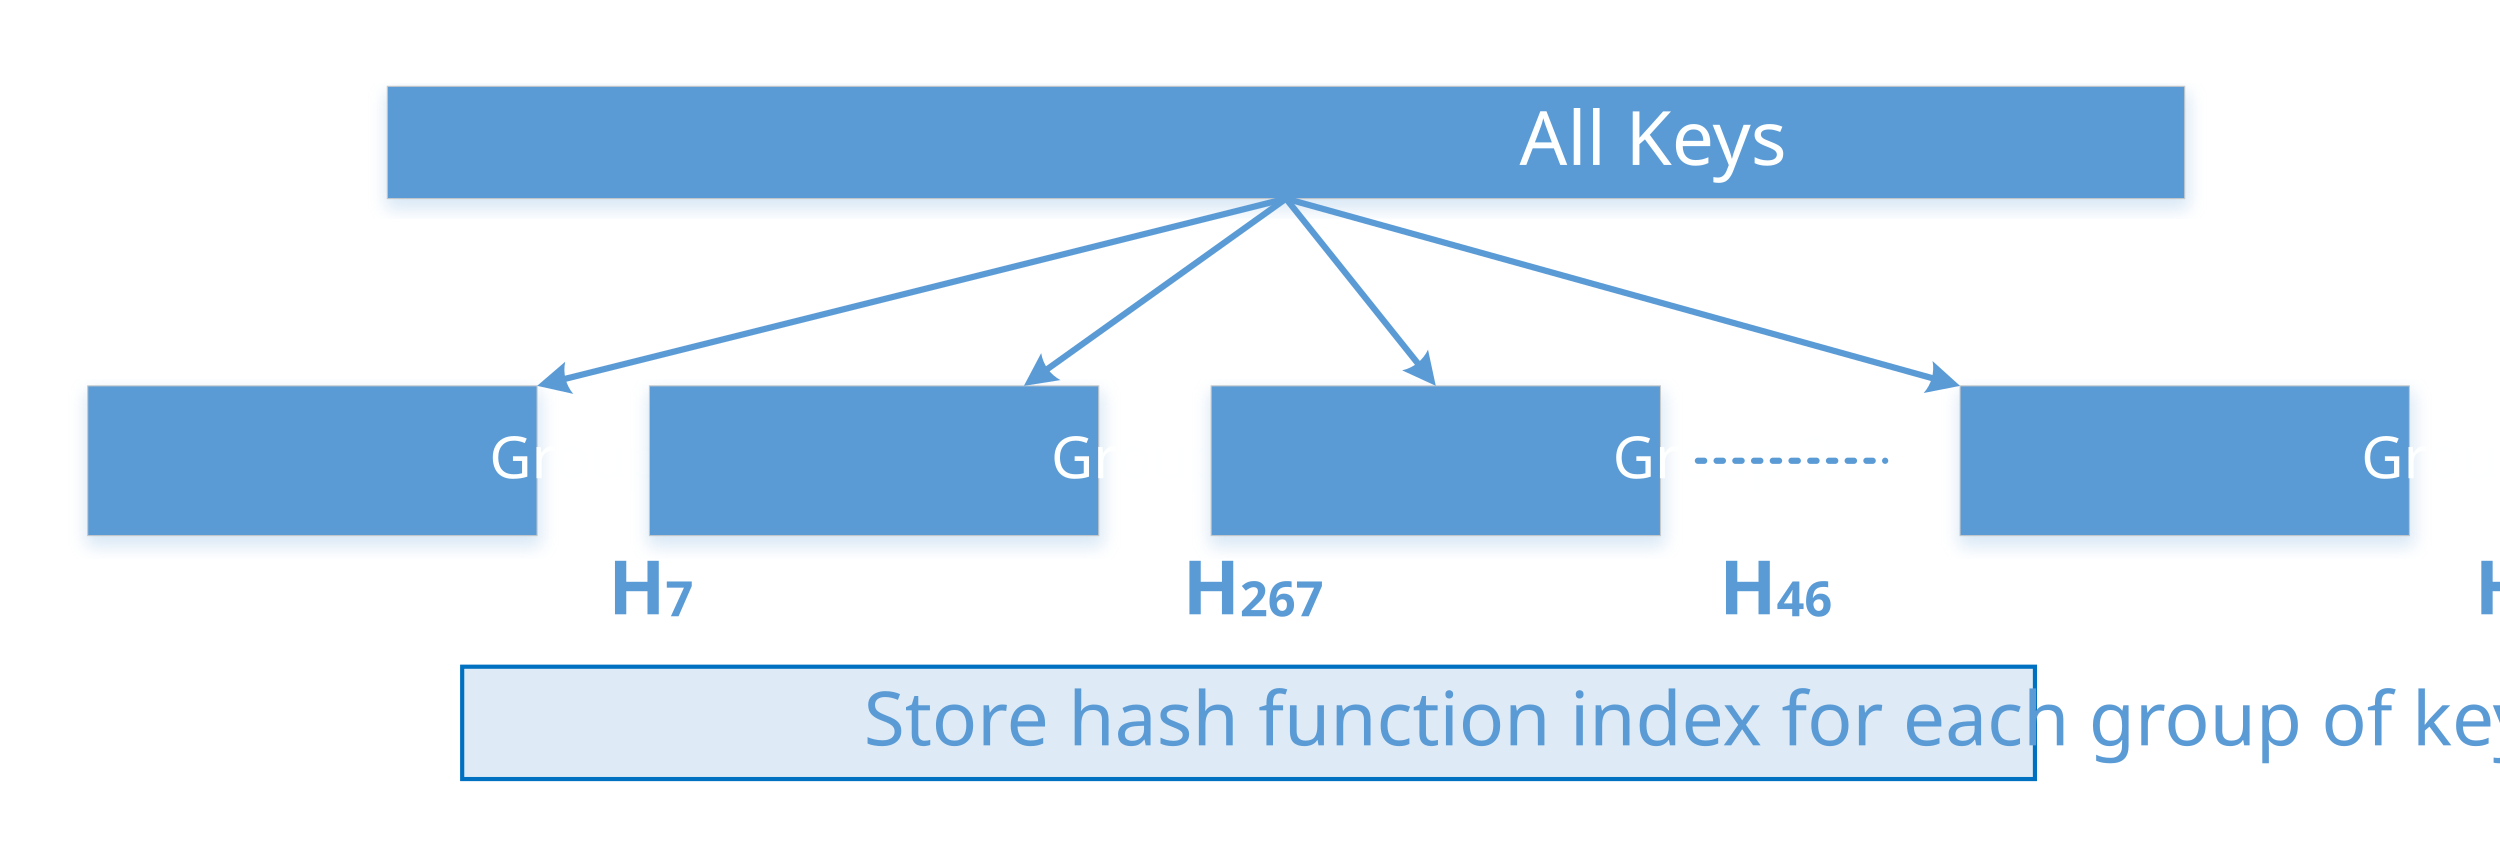
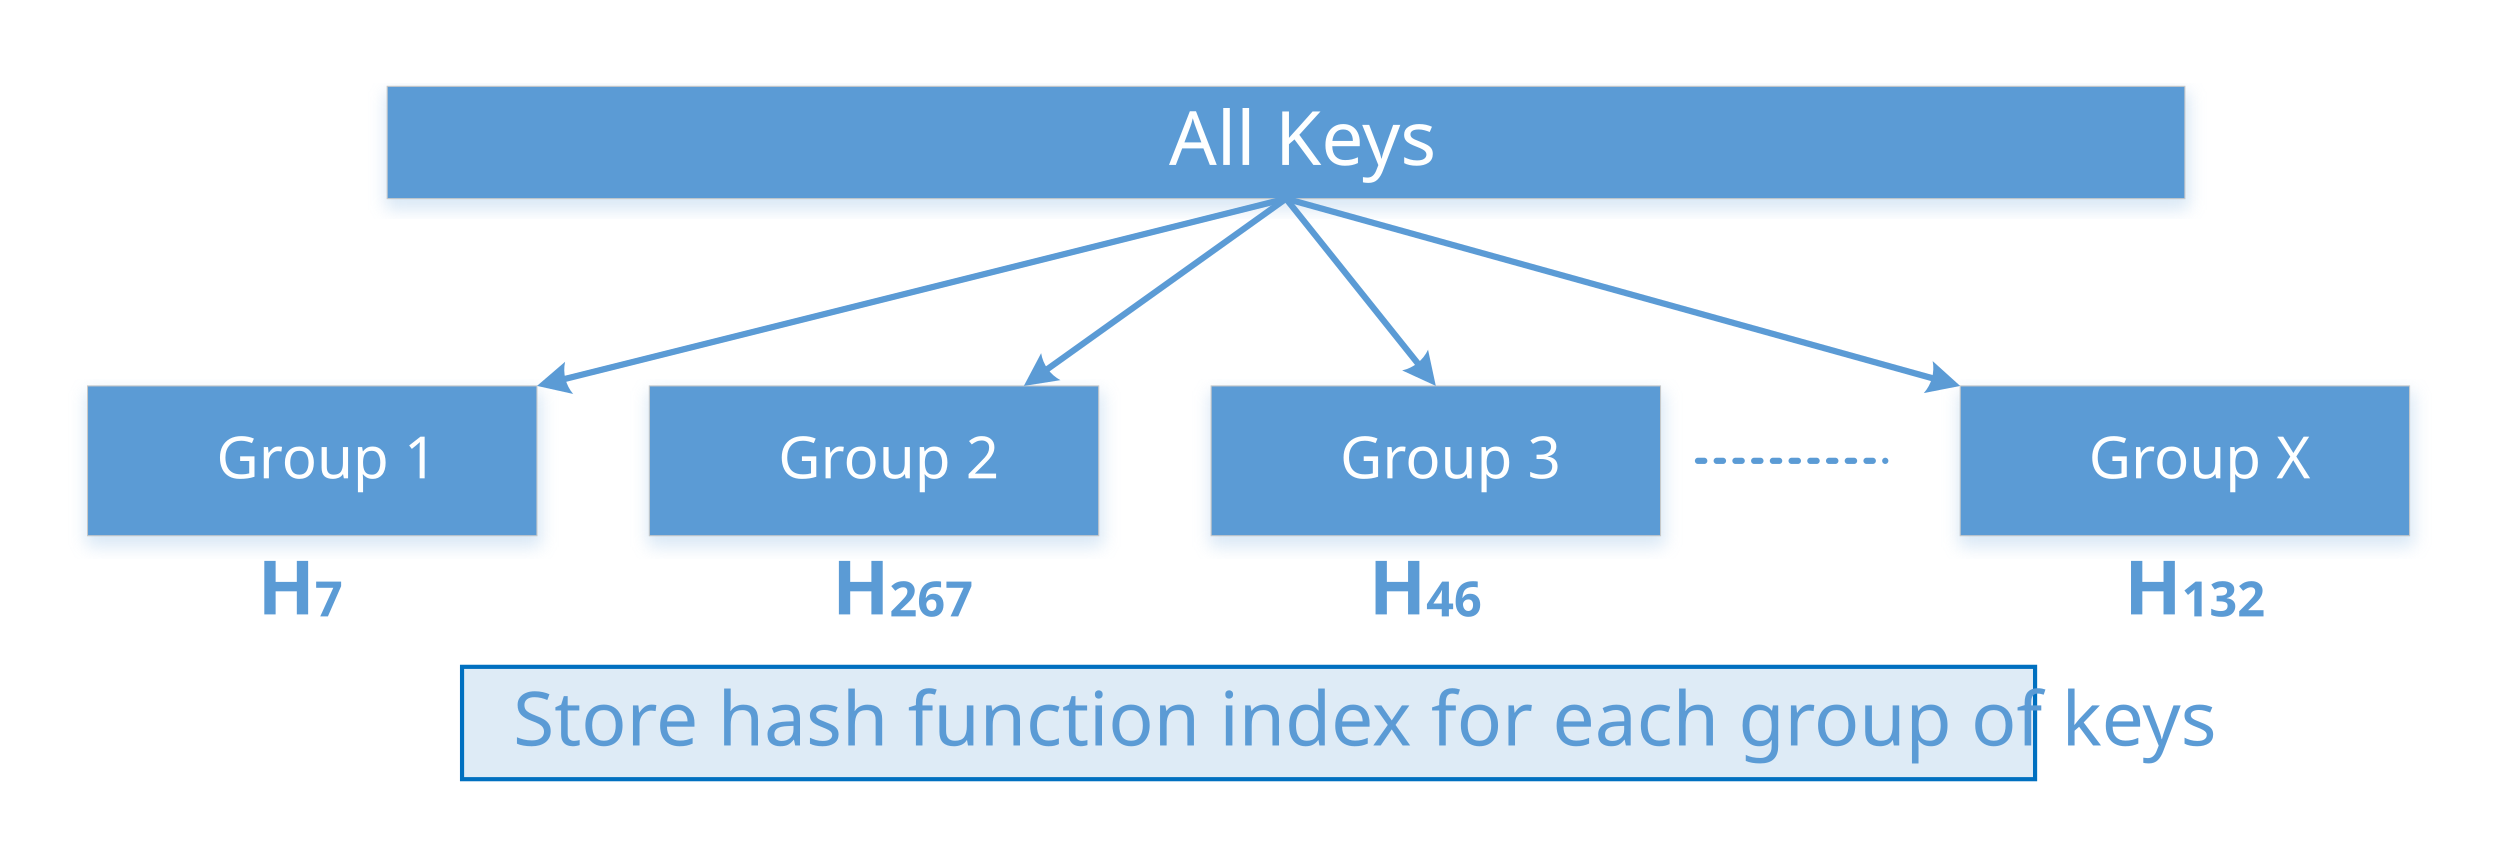
- <svg xmlns="http://www.w3.org/2000/svg" xmlns:ns1="http://schemas.microsoft.com/visio/2003/SVGExtensions/" xmlns:xlink="http://www.w3.org/1999/xlink" width="8.344in" height="2.864in" viewBox="0 0 600.75 206.239" xml:space="preserve" color-interpolation-filters="sRGB" class="st14">
-   <ns1:documentProperties ns1:langID="1033" ns1:viewMarkup="false">
-     <ns1:userDefs>
-       <ns1:ud ns1:nameU="msvSubprocessMaster" ns1:prompt="" ns1:val="VT4(Rectangle)" />
-       <ns1:ud ns1:nameU="msvNoAutoConnect" ns1:val="VT0(1):26" />
-     </ns1:userDefs>
-   </ns1:documentProperties>
-   <style type="text/css">
- 	
- 		.st1 {visibility:visible}
- 		.st2 {fill:#5b9bd5;fill-opacity:0.22;filter:url(#filter_2);stroke:#5b9bd5;stroke-opacity:0.22}
- 		.st3 {fill:#5b9bd5;stroke:#c7c8c8;stroke-width:0.25}
- 		.st4 {fill:#feffff;font-family:Calibri;font-size:1.5em}
- 		.st5 {fill:#feffff;font-family:Calibri;font-size:1.167em}
- 		.st6 {marker-end:url(#mrkr5-36);stroke:#5b9bd5;stroke-linecap:round;stroke-linejoin:round;stroke-width:1.5}
- 		.st7 {fill:#5b9bd5;fill-opacity:1;stroke:#5b9bd5;stroke-opacity:1;stroke-width:0.373}
- 		.st8 {stroke:#5b9bd5;stroke-dasharray:1.5,3;stroke-linecap:round;stroke-linejoin:round;stroke-width:1.5}
- 		.st9 {fill:none;stroke:none;stroke-width:0.25}
- 		.st10 {fill:#5b9bd5;font-family:Calibri;font-size:1.5em;font-weight:bold}
- 		.st11 {baseline-shift:-32.495%;font-size:0.65em}
- 		.st12 {fill:#deebf6;stroke:#0070c0;stroke-width:1}
- 		.st13 {fill:#5b9bd5;font-family:Calibri;font-size:1.5em}
- 		.st14 {fill:none;fill-rule:evenodd;font-size:12px;overflow:visible;stroke-linecap:square;stroke-miterlimit:3}
- 	
- 	</style>
+ <svg xmlns="http://www.w3.org/2000/svg" xmlns:xlink="http://www.w3.org/1999/xlink" width="801" height="274.985" class="st14" color-interpolation-filters="sRGB" viewBox="0 0 600.75 206.239" xml:space="preserve">
+   <style type="text/css">.st1{visibility:visible}.st2,.st3{fill:#5b9bd5}.st2{fill-opacity:.22;filter:url(#filter_2);stroke:#5b9bd5;stroke-opacity:.22}.st3{stroke:#c7c8c8;stroke-width:.25}.st4,.st5{fill:#feffff;font-family:Calibri;font-size:1.5em}.st5{font-size:1.167em}.st6{marker-end:url(#mrkr5-36);stroke-linecap:round;stroke-linejoin:round;stroke-width:1.5}.st6,.st7,.st8{stroke:#5b9bd5}.st7{fill:#5b9bd5;fill-opacity:1;stroke-opacity:1;stroke-width:.373}.st8{stroke-dasharray:1.5,3;stroke-linecap:round;stroke-linejoin:round;stroke-width:1.5}.st9{fill:none;stroke:none;stroke-width:.25}.st10{fill:#5b9bd5;font-family:Calibri;font-size:1.5em;font-weight:700}.st11{baseline-shift:-32.495%;font-size:.65em}.st12{fill:#deebf6;stroke:#0070c0;stroke-width:1}.st13{fill:#5b9bd5;font-family:Calibri;font-size:1.5em}.st14{fill:none;fill-rule:evenodd;font-size:12px;overflow:visible;stroke-linecap:square;stroke-miterlimit:3}</style>
  <defs id="Markers">
    <g id="lend5">
-       <path d="M 2 1 L 0 0 L 1.981 -0.993 C 1.672 -0.365 1.673 0.373 1.985 1 " style="stroke:none" />
+       <path d="M 2 1 L 0 0 L 1.981 -0.993 C 1.672 -0.365 1.673 0.373 1.985 1" style="stroke:none" />
    </g>
-     <marker id="mrkr5-36" class="st7" ns1:arrowType="5" ns1:arrowSize="2" ns1:setback="4.69" refX="-4.69" orient="auto" markerUnits="strokeWidth" overflow="visible">
-       <use xlink:href="#lend5" transform="scale(-2.68,-2.68) " />
+     <marker id="mrkr5-36" class="st7" markerUnits="strokeWidth" orient="auto" overflow="visible" refX="-4.69">
+       <use transform="scale(-2.68,-2.68)" xlink:href="#lend5" />
    </marker>
  </defs>
  <defs id="Filters">
    <filter id="filter_2">
      <feGaussianBlur stdDeviation="2" />
    </filter>
  </defs>
-   <g ns1:mID="0" ns1:index="1" ns1:groupContext="foregroundPage">
-     <ns1:userDefs>
-       <ns1:ud ns1:nameU="msvThemeOrder" ns1:val="VT0(0):26" />
-     </ns1:userDefs>
-     <ns1:pageProperties ns1:drawingScale="1" ns1:pageScale="1" ns1:drawingUnits="0" ns1:shadowOffsetX="9" ns1:shadowOffsetY="-9" />
-     <g id="shape2-1" ns1:mID="2" ns1:groupContext="shape" transform="translate(93.0294,-158.5)">
-       <ns1:userDefs>
-         <ns1:ud ns1:nameU="visVersion" ns1:val="VT0(15):26" />
-       </ns1:userDefs>
-       <ns1:textBlock ns1:margins="rect(4,4,4,4)" />
-       <ns1:textRect cx="216" cy="192.739" width="432" height="27" />
-       <g id="shadow2-2" ns1:groupContext="shadow" ns1:shadowOffsetX="0.345598" ns1:shadowOffsetY="-1.97279" ns1:shadowType="1" transform="matrix(1,0,0,1,0.345598,1.97279)" class="st1">
-         <rect x="0" y="179.239" width="432" height="27" class="st2" />
+   <g>
+     <g id="shape2-1" transform="translate(93.0294,-158.5)">
+       <g id="shadow2-2" class="st1" transform="matrix(1,0,0,1,0.345598,1.97279)">
+         <rect width="432" height="27" x="0" y="179.239" class="st2" />
      </g>
-       <rect x="0" y="179.239" width="432" height="27" class="st3" />
-       <text x="187.88" y="198.14" class="st4" ns1:langID="1033">
-         <ns1:paragraph ns1:horizAlign="1" />
-         <ns1:tabList />All Keys</text>
+       <rect width="432" height="27" x="0" y="179.239" class="st3" />
+       <text x="187.88" y="198.14" class="st4">All Keys</text>
    </g>
-     <g id="shape3-7" ns1:mID="3" ns1:groupContext="shape" transform="translate(21.0294,-77.5)">
-       <ns1:userDefs>
-         <ns1:ud ns1:nameU="visVersion" ns1:val="VT0(15):26" />
-       </ns1:userDefs>
-       <ns1:textBlock ns1:margins="rect(4,4,4,4)" />
-       <ns1:textRect cx="54" cy="188.239" width="108" height="36" />
-       <g id="shadow3-8" ns1:groupContext="shadow" ns1:shadowOffsetX="0.345598" ns1:shadowOffsetY="-1.97279" ns1:shadowType="1" transform="matrix(1,0,0,1,0.345598,1.97279)" class="st1">
-         <rect x="0" y="170.239" width="108" height="36" class="st2" />
+     <g id="shape3-7" transform="translate(21.0294,-77.5)">
+       <g id="shadow3-8" class="st1" transform="matrix(1,0,0,1,0.345598,1.97279)">
+         <rect width="108" height="36" x="0" y="170.239" class="st2" />
      </g>
-       <rect x="0" y="170.239" width="108" height="36" class="st3" />
-       <text x="30.97" y="192.44" class="st5" ns1:langID="1033">
-         <ns1:paragraph ns1:horizAlign="1" />
-         <ns1:tabList />Group 1</text>
+       <rect width="108" height="36" x="0" y="170.239" class="st3" />
+       <text x="30.97" y="192.44" class="st5">Group 1</text>
    </g>
-     <g id="shape4-13" ns1:mID="4" ns1:groupContext="shape" transform="translate(156.029,-77.5)">
-       <ns1:userDefs>
-         <ns1:ud ns1:nameU="visVersion" ns1:val="VT0(15):26" />
-       </ns1:userDefs>
-       <ns1:textBlock ns1:margins="rect(4,4,4,4)" />
-       <ns1:textRect cx="54" cy="188.239" width="108" height="36" />
-       <g id="shadow4-14" ns1:groupContext="shadow" ns1:shadowOffsetX="0.345598" ns1:shadowOffsetY="-1.97279" ns1:shadowType="1" transform="matrix(1,0,0,1,0.345598,1.97279)" class="st1">
-         <rect x="0" y="170.239" width="108" height="36" class="st2" />
+     <g id="shape4-13" transform="translate(156.029,-77.5)">
+       <g id="shadow4-14" class="st1" transform="matrix(1,0,0,1,0.345598,1.97279)">
+         <rect width="108" height="36" x="0" y="170.239" class="st2" />
      </g>
-       <rect x="0" y="170.239" width="108" height="36" class="st3" />
-       <text x="30.97" y="192.44" class="st5" ns1:langID="1033">
-         <ns1:paragraph ns1:horizAlign="1" />
-         <ns1:tabList />Group 2</text>
+       <rect width="108" height="36" x="0" y="170.239" class="st3" />
+       <text x="30.97" y="192.44" class="st5">Group 2</text>
    </g>
-     <g id="shape5-19" ns1:mID="5" ns1:groupContext="shape" transform="translate(291.029,-77.5)">
-       <ns1:userDefs>
-         <ns1:ud ns1:nameU="visVersion" ns1:val="VT0(15):26" />
-       </ns1:userDefs>
-       <ns1:textBlock ns1:margins="rect(4,4,4,4)" />
-       <ns1:textRect cx="54" cy="188.239" width="108" height="36" />
-       <g id="shadow5-20" ns1:groupContext="shadow" ns1:shadowOffsetX="0.345598" ns1:shadowOffsetY="-1.97279" ns1:shadowType="1" transform="matrix(1,0,0,1,0.345598,1.97279)" class="st1">
-         <rect x="0" y="170.239" width="108" height="36" class="st2" />
+     <g id="shape5-19" transform="translate(291.029,-77.5)">
+       <g id="shadow5-20" class="st1" transform="matrix(1,0,0,1,0.345598,1.97279)">
+         <rect width="108" height="36" x="0" y="170.239" class="st2" />
      </g>
-       <rect x="0" y="170.239" width="108" height="36" class="st3" />
-       <text x="30.97" y="192.44" class="st5" ns1:langID="1033">
-         <ns1:paragraph ns1:horizAlign="1" />
-         <ns1:tabList />Group 3</text>
+       <rect width="108" height="36" x="0" y="170.239" class="st3" />
+       <text x="30.97" y="192.44" class="st5">Group 3</text>
    </g>
-     <g id="shape6-25" ns1:mID="6" ns1:groupContext="shape" transform="translate(471.029,-77.5)">
-       <ns1:userDefs>
-         <ns1:ud ns1:nameU="visVersion" ns1:val="VT0(15):26" />
-       </ns1:userDefs>
-       <ns1:textBlock ns1:margins="rect(4,4,4,4)" />
-       <ns1:textRect cx="54" cy="188.239" width="108" height="36" />
-       <g id="shadow6-26" ns1:groupContext="shadow" ns1:shadowOffsetX="0.345598" ns1:shadowOffsetY="-1.97279" ns1:shadowType="1" transform="matrix(1,0,0,1,0.345598,1.97279)" class="st1">
-         <rect x="0" y="170.239" width="108" height="36" class="st2" />
+     <g id="shape6-25" transform="translate(471.029,-77.5)">
+       <g id="shadow6-26" class="st1" transform="matrix(1,0,0,1,0.345598,1.97279)">
+         <rect width="108" height="36" x="0" y="170.239" class="st2" />
      </g>
-       <rect x="0" y="170.239" width="108" height="36" class="st3" />
-       <text x="30.88" y="192.44" class="st5" ns1:langID="1033">
-         <ns1:paragraph ns1:horizAlign="1" />
-         <ns1:tabList />Group X</text>
+       <rect width="108" height="36" x="0" y="170.239" class="st3" />
+       <text x="30.88" y="192.44" class="st5">Group X</text>
    </g>
-     <g id="shape7-31" ns1:mID="7" ns1:groupContext="shape" transform="translate(359.05,247.819) rotate(165.964)">
+     <g id="shape7-31" transform="translate(359.05,247.819) rotate(165.964)">
      <path d="M0 206.24 L178.5 206.24" class="st6" />
    </g>
-     <g id="shape8-37" ns1:mID="8" ns1:groupContext="shape" transform="translate(428.903,215.562) rotate(144.462)">
+     <g id="shape8-37" transform="translate(428.903,215.562) rotate(144.462)">
      <path d="M0 206.24 L70.39 206.24" class="st6" />
    </g>
-     <g id="shape9-42" ns1:mID="9" ns1:groupContext="shape" transform="translate(470.075,-81.0976) rotate(51.3402)">
+     <g id="shape9-42" transform="translate(470.075,-81.0976) rotate(51.3402)">
      <path d="M0 206.24 L50.59 206.24" class="st6" />
    </g>
-     <g id="shape10-47" ns1:mID="10" ns1:groupContext="shape" transform="translate(364.228,-150.976) rotate(15.5241)">
+     <g id="shape10-47" transform="translate(364.228,-150.976) rotate(15.5241)">
      <path d="M0 206.24 L161.1 206.24" class="st6" />
    </g>
-     <g id="shape11-52" ns1:mID="11" ns1:groupContext="shape" transform="translate(408.029,-95.5)">
+     <g id="shape11-52" transform="translate(408.029,-95.5)">
      <path d="M0 206.24 L45 206.24" class="st8" />
    </g>
-     <g id="shape12-55" ns1:mID="12" ns1:groupContext="shape" transform="translate(48.0294,-50.5)">
-       <ns1:textBlock ns1:margins="rect(4,4,4,4)" />
-       <ns1:textRect cx="22.5" cy="192.739" width="45" height="27" />
-       <rect x="0" y="179.239" width="45" height="27" class="st9" />
-       <text x="13.86" y="198.14" class="st10" ns1:langID="1033">
-         <ns1:paragraph ns1:horizAlign="1" />
-         <ns1:tabList />H<tspan dy="-0.284em" class="st11" ns1:baseFontSize="18">7</tspan>
+     <g id="shape12-55" transform="translate(48.0294,-50.5)">
+       <rect width="45" height="27" x="0" y="179.239" class="st9" />
+       <text x="13.86" y="198.14" class="st10">H<tspan class="st11" dy="-.284em">7</tspan>
      </text>
    </g>
-     <g id="shape13-59" ns1:mID="13" ns1:groupContext="shape" transform="translate(192.029,-50.5)">
-       <ns1:textBlock ns1:margins="rect(4,4,4,4)" />
-       <ns1:textRect cx="22.5" cy="192.739" width="45" height="27" />
-       <rect x="0" y="179.239" width="45" height="27" class="st9" />
-       <text x="7.93" y="198.14" class="st10" ns1:langID="1033">
-         <ns1:paragraph ns1:horizAlign="1" />
-         <ns1:tabList />H<tspan dy="-0.284em" class="st11" ns1:baseFontSize="18">267</tspan>
+     <g id="shape13-59" transform="translate(192.029,-50.5)">
+       <rect width="45" height="27" x="0" y="179.239" class="st9" />
+       <text x="7.93" y="198.14" class="st10">H<tspan class="st11" dy="-.284em">267</tspan>
      </text>
    </g>
-     <g id="shape14-63" ns1:mID="14" ns1:groupContext="shape" transform="translate(318.029,-50.5)">
-       <ns1:textBlock ns1:margins="rect(4,4,4,4)" />
-       <ns1:textRect cx="22.5" cy="192.739" width="45" height="27" />
-       <rect x="0" y="179.239" width="45" height="27" class="st9" />
-       <text x="10.89" y="198.14" class="st10" ns1:langID="1033">
-         <ns1:paragraph ns1:horizAlign="1" />
-         <ns1:tabList />H<tspan dy="-0.284em" class="st11" ns1:baseFontSize="18">46</tspan>
+     <g id="shape14-63" transform="translate(318.029,-50.5)">
+       <rect width="45" height="27" x="0" y="179.239" class="st9" />
+       <text x="10.89" y="198.14" class="st10">H<tspan class="st11" dy="-.284em">46</tspan>
      </text>
    </g>
-     <g id="shape15-67" ns1:mID="15" ns1:groupContext="shape" transform="translate(502.529,-50.5)">
-       <ns1:textBlock ns1:margins="rect(4,4,4,4)" />
-       <ns1:textRect cx="22.5" cy="192.739" width="45" height="27" />
-       <rect x="0" y="179.239" width="45" height="27" class="st9" />
-       <text x="7.93" y="198.14" class="st10" ns1:langID="1033">
-         <ns1:paragraph ns1:horizAlign="1" />
-         <ns1:tabList />H<tspan dy="-0.284em" class="st11" ns1:baseFontSize="18">132</tspan>
+     <g id="shape15-67" transform="translate(502.529,-50.5)">
+       <rect width="45" height="27" x="0" y="179.239" class="st9" />
+       <text x="7.93" y="198.14" class="st10">H<tspan class="st11" dy="-.284em">132</tspan>
      </text>
    </g>
-     <g id="shape16-71" ns1:mID="16" ns1:groupContext="shape" transform="translate(111.029,-19)">
-       <ns1:textBlock ns1:margins="rect(4,4,4,4)" />
-       <ns1:textRect cx="189" cy="192.739" width="378" height="27" />
-       <rect x="0" y="179.239" width="378" height="27" class="st12" />
-       <text x="12.27" y="198.14" class="st13" ns1:langID="1033">
-         <ns1:paragraph ns1:horizAlign="1" />
-         <ns1:tabList />Store hash function index for each group of keys</text>
+     <g id="shape16-71" transform="translate(111.029,-19)">
+       <rect width="378" height="27" x="0" y="179.239" class="st12" />
+       <text x="12.27" y="198.14" class="st13">Store hash function index for each group of keys</text>
    </g>
  </g>
</svg>
